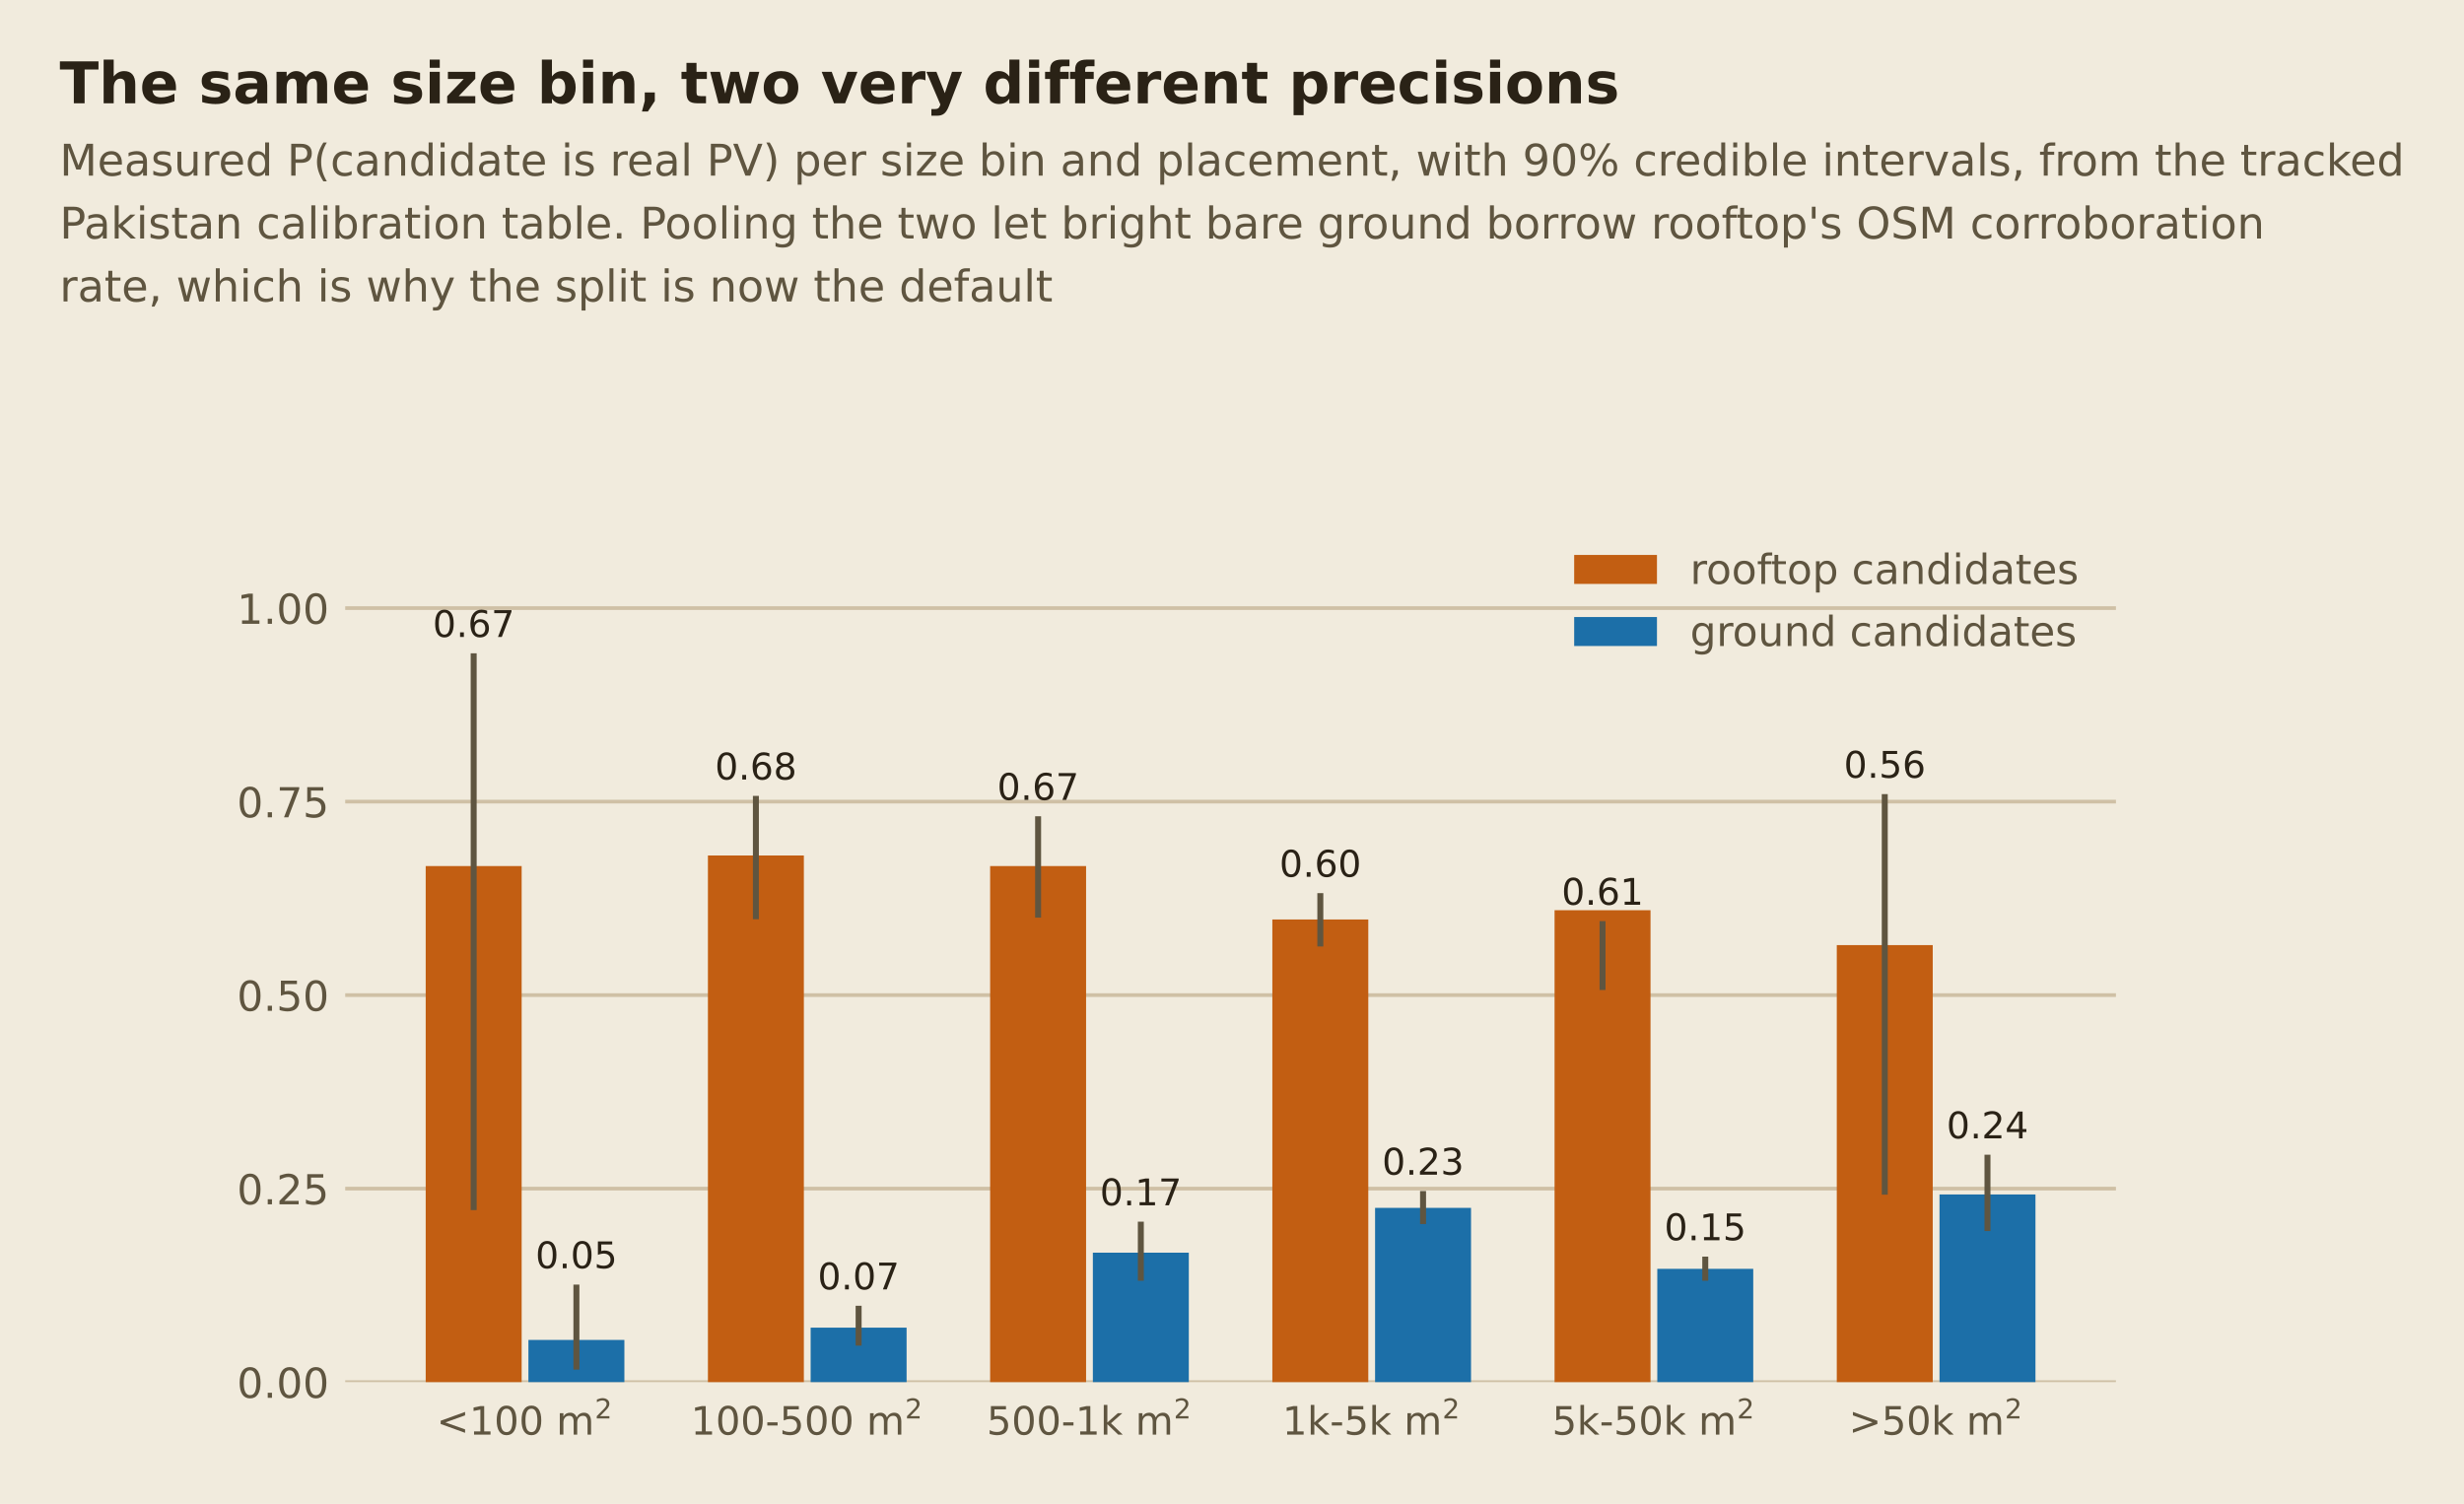
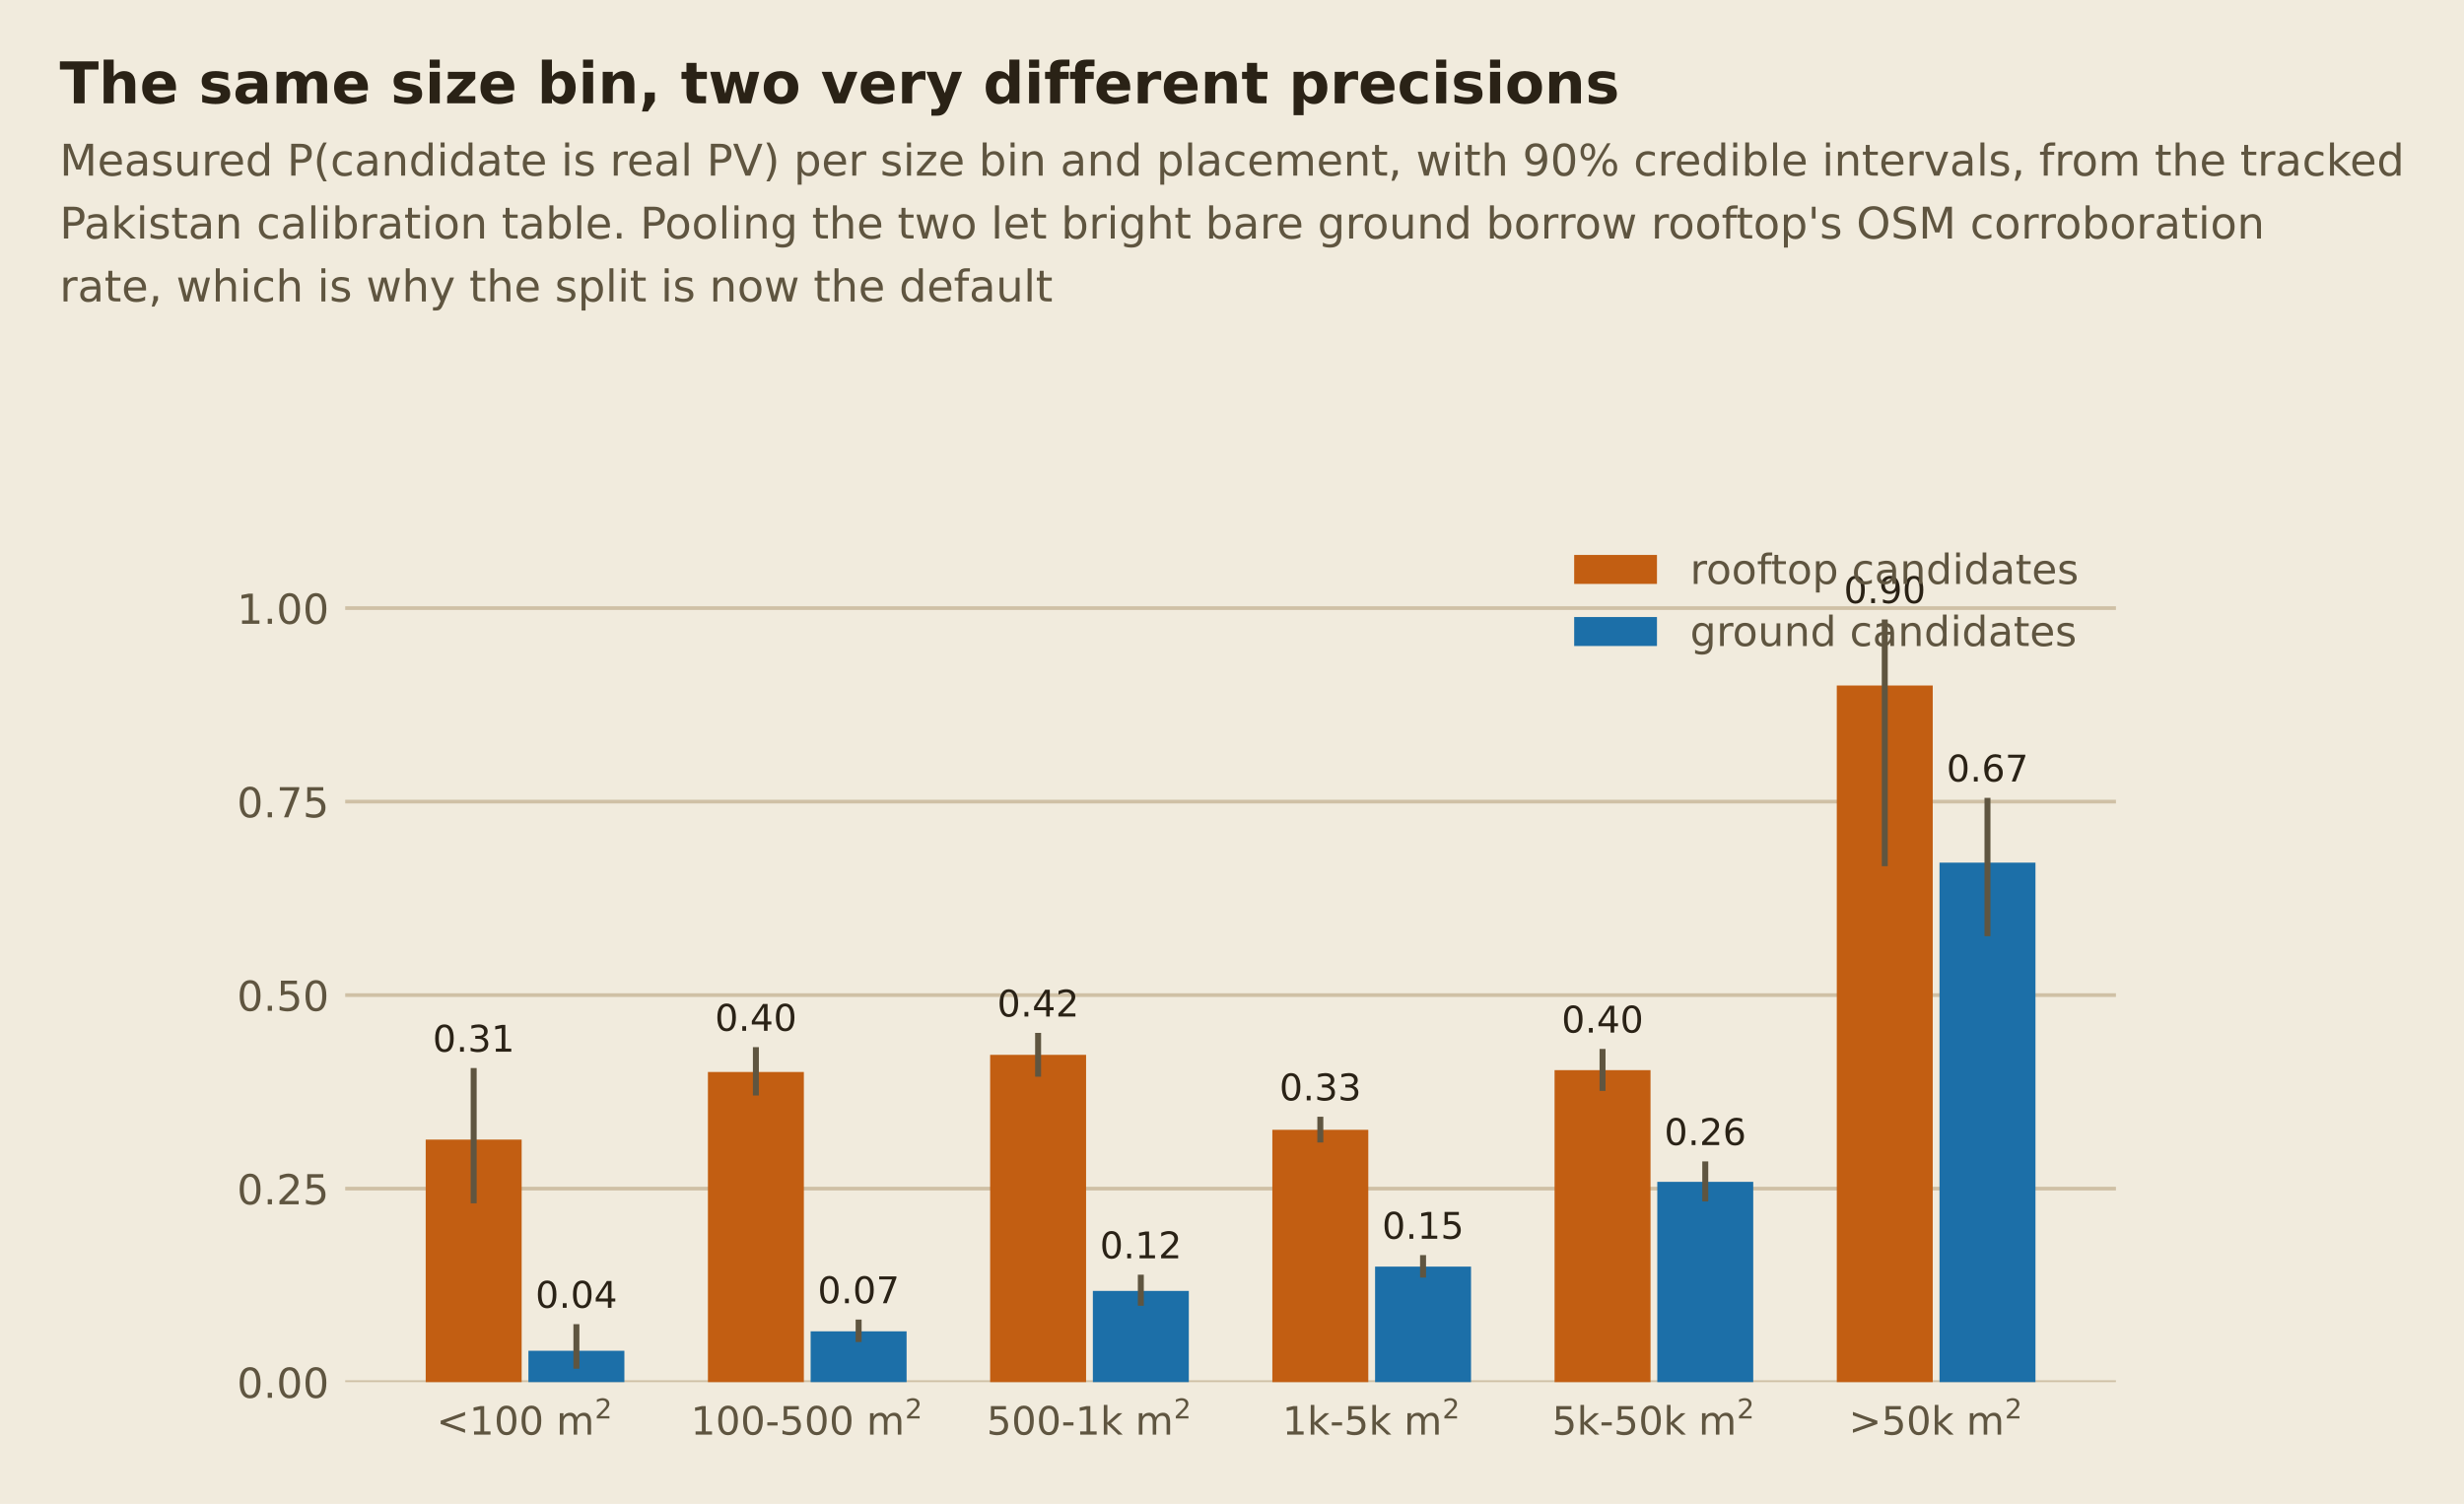
<svg xmlns="http://www.w3.org/2000/svg" width="535.758pt" height="327.014pt" viewBox="0 0 535.758 327.014" version="1.1">
  <defs>
    <style type="text/css">*{stroke-linejoin: round; stroke-linecap: butt}</style>
  </defs>
  <g id="figure_1">
    <g id="patch_1">
      <path d="M 0 327.014  L 535.758 327.014  L 535.758 0  L 0 0  z " style="fill: #f1ebdd" />
    </g>
    <g id="axes_1">
      <g id="patch_2">
        <path d="M 75.06 300.522  L 460.08 300.522  L 460.08 112.026  L 75.06 112.026  z " style="fill: #f1ebdd" />
      </g>
      <g id="matplotlib.axis_1">
        <g id="xtick_1">
          <g id="line2d_1" />
          <g id="text_1">
            <g style="fill: #5f5540" transform="translate(94.90841 312.012)">
              <text>
                <tspan x="0" y="-0.071" style="font-size: 8.5px; font-family: 'DejaVu Sans'; fill: #5f5540">&lt;</tspan>
                <tspan x="7.122" y="-0.071" style="font-size: 8.5px; font-family: 'DejaVu Sans'; fill: #5f5540">1</tspan>
                <tspan x="12.53" y="-0.071" style="font-size: 8.5px; font-family: 'DejaVu Sans'; fill: #5f5540">0</tspan>
                <tspan x="17.938" y="-0.071" style="font-size: 8.5px; font-family: 'DejaVu Sans'; fill: #5f5540">0</tspan>
                <tspan x="23.346" y="-0.071" style="font-size: 8.5px; font-family: 'DejaVu Sans'; fill: #5f5540"> </tspan>
                <tspan x="26.048" y="-0.071" style="font-size: 8.5px; font-family: 'DejaVu Sans'; fill: #5f5540">m</tspan>
                <tspan x="34.409" y="-3.581" style="font-size: 5.95px; font-family: 'DejaVu Sans'; fill: #5f5540">2</tspan>
              </text>
            </g>
          </g>
        </g>
        <g id="xtick_2">
          <g id="line2d_2" />
          <g id="text_2">
            <g style="fill: #5f5540" transform="translate(150.1945 312.012)">
              <text>
                <tspan x="0" y="-0.071" style="font-size: 8.5px; font-family: 'DejaVu Sans'; fill: #5f5540">1</tspan>
                <tspan x="5.408" y="-0.071" style="font-size: 8.5px; font-family: 'DejaVu Sans'; fill: #5f5540">0</tspan>
                <tspan x="10.816" y="-0.071" style="font-size: 8.5px; font-family: 'DejaVu Sans'; fill: #5f5540">0</tspan>
                <tspan x="16.224" y="-0.071" style="font-size: 8.5px; font-family: 'DejaVu Sans'; fill: #5f5540">-</tspan>
                <tspan x="19.291" y="-0.071" style="font-size: 8.5px; font-family: 'DejaVu Sans'; fill: #5f5540">5</tspan>
                <tspan x="24.699" y="-0.071" style="font-size: 8.5px; font-family: 'DejaVu Sans'; fill: #5f5540">0</tspan>
                <tspan x="30.107" y="-0.071" style="font-size: 8.5px; font-family: 'DejaVu Sans'; fill: #5f5540">0</tspan>
                <tspan x="35.515" y="-0.071" style="font-size: 8.5px; font-family: 'DejaVu Sans'; fill: #5f5540"> </tspan>
                <tspan x="38.217" y="-0.071" style="font-size: 8.5px; font-family: 'DejaVu Sans'; fill: #5f5540">m</tspan>
                <tspan x="46.578" y="-3.581" style="font-size: 5.95px; font-family: 'DejaVu Sans'; fill: #5f5540">2</tspan>
              </text>
            </g>
          </g>
        </g>
        <g id="xtick_3">
          <g id="line2d_3" />
          <g id="text_3">
            <g style="fill: #5f5540" transform="translate(214.5332 312.012)">
              <text>
                <tspan x="0" y="-0.071" style="font-size: 8.5px; font-family: 'DejaVu Sans'; fill: #5f5540">5</tspan>
                <tspan x="5.408" y="-0.071" style="font-size: 8.5px; font-family: 'DejaVu Sans'; fill: #5f5540">0</tspan>
                <tspan x="10.816" y="-0.071" style="font-size: 8.5px; font-family: 'DejaVu Sans'; fill: #5f5540">0</tspan>
                <tspan x="16.224" y="-0.071" style="font-size: 8.5px; font-family: 'DejaVu Sans'; fill: #5f5540">-</tspan>
                <tspan x="19.291" y="-0.071" style="font-size: 8.5px; font-family: 'DejaVu Sans'; fill: #5f5540">1</tspan>
                <tspan x="24.699" y="-0.071" style="font-size: 8.5px; font-family: 'DejaVu Sans'; fill: #5f5540">k</tspan>
                <tspan x="29.621" y="-0.071" style="font-size: 8.5px; font-family: 'DejaVu Sans'; fill: #5f5540"> </tspan>
                <tspan x="32.323" y="-0.071" style="font-size: 8.5px; font-family: 'DejaVu Sans'; fill: #5f5540">m</tspan>
                <tspan x="40.685" y="-3.581" style="font-size: 5.95px; font-family: 'DejaVu Sans'; fill: #5f5540">2</tspan>
              </text>
            </g>
          </g>
        </g>
        <g id="xtick_4">
          <g id="line2d_4" />
          <g id="text_4">
            <g style="fill: #5f5540" transform="translate(278.8293 312.012)">
              <text>
                <tspan x="0" y="-0.071" style="font-size: 8.5px; font-family: 'DejaVu Sans'; fill: #5f5540">1</tspan>
                <tspan x="5.408" y="-0.071" style="font-size: 8.5px; font-family: 'DejaVu Sans'; fill: #5f5540">k</tspan>
                <tspan x="10.33" y="-0.071" style="font-size: 8.5px; font-family: 'DejaVu Sans'; fill: #5f5540">-</tspan>
                <tspan x="13.397" y="-0.071" style="font-size: 8.5px; font-family: 'DejaVu Sans'; fill: #5f5540">5</tspan>
                <tspan x="18.805" y="-0.071" style="font-size: 8.5px; font-family: 'DejaVu Sans'; fill: #5f5540">k</tspan>
                <tspan x="23.728" y="-0.071" style="font-size: 8.5px; font-family: 'DejaVu Sans'; fill: #5f5540"> </tspan>
                <tspan x="26.43" y="-0.071" style="font-size: 8.5px; font-family: 'DejaVu Sans'; fill: #5f5540">m</tspan>
                <tspan x="34.791" y="-3.581" style="font-size: 5.95px; font-family: 'DejaVu Sans'; fill: #5f5540">2</tspan>
              </text>
            </g>
          </g>
        </g>
        <g id="xtick_5">
          <g id="line2d_5" />
          <g id="text_5">
            <g style="fill: #5f5540" transform="translate(337.473 312.012)">
              <text>
                <tspan x="0" y="-0.071" style="font-size: 8.5px; font-family: 'DejaVu Sans'; fill: #5f5540">5</tspan>
                <tspan x="5.408" y="-0.071" style="font-size: 8.5px; font-family: 'DejaVu Sans'; fill: #5f5540">k</tspan>
                <tspan x="10.33" y="-0.071" style="font-size: 8.5px; font-family: 'DejaVu Sans'; fill: #5f5540">-</tspan>
                <tspan x="13.397" y="-0.071" style="font-size: 8.5px; font-family: 'DejaVu Sans'; fill: #5f5540">5</tspan>
                <tspan x="18.805" y="-0.071" style="font-size: 8.5px; font-family: 'DejaVu Sans'; fill: #5f5540">0</tspan>
                <tspan x="24.213" y="-0.071" style="font-size: 8.5px; font-family: 'DejaVu Sans'; fill: #5f5540">k</tspan>
                <tspan x="29.136" y="-0.071" style="font-size: 8.5px; font-family: 'DejaVu Sans'; fill: #5f5540"> </tspan>
                <tspan x="31.838" y="-0.071" style="font-size: 8.5px; font-family: 'DejaVu Sans'; fill: #5f5540">m</tspan>
                <tspan x="40.199" y="-3.581" style="font-size: 5.95px; font-family: 'DejaVu Sans'; fill: #5f5540">2</tspan>
              </text>
            </g>
          </g>
        </g>
        <g id="xtick_6">
          <g id="line2d_6" />
          <g id="text_6">
            <g style="fill: #5f5540" transform="translate(401.9816 312.012)">
              <text>
                <tspan x="0" y="-0.071" style="font-size: 8.5px; font-family: 'DejaVu Sans'; fill: #5f5540">&gt;</tspan>
                <tspan x="7.122" y="-0.071" style="font-size: 8.5px; font-family: 'DejaVu Sans'; fill: #5f5540">5</tspan>
                <tspan x="12.53" y="-0.071" style="font-size: 8.5px; font-family: 'DejaVu Sans'; fill: #5f5540">0</tspan>
                <tspan x="17.938" y="-0.071" style="font-size: 8.5px; font-family: 'DejaVu Sans'; fill: #5f5540">k</tspan>
                <tspan x="22.86" y="-0.071" style="font-size: 8.5px; font-family: 'DejaVu Sans'; fill: #5f5540"> </tspan>
                <tspan x="25.562" y="-0.071" style="font-size: 8.5px; font-family: 'DejaVu Sans'; fill: #5f5540">m</tspan>
                <tspan x="33.924" y="-3.581" style="font-size: 5.95px; font-family: 'DejaVu Sans'; fill: #5f5540">2</tspan>
              </text>
            </g>
          </g>
        </g>
      </g>
      <g id="matplotlib.axis_2">
        <g id="ytick_1">
          <g id="line2d_7">
-             <path d="M 75.06 300.522  L 460.08 300.522  " clip-path="url(#p2e5775afe6)" style="fill: none; stroke: #cfc0a5; stroke-width: 0.8; stroke-linecap: square" />
+             <path d="M 75.06 300.522  L 460.08 300.522  " clip-path="url(#p0bbe561564)" style="fill: none; stroke: #cfc0a5; stroke-width: 0.8; stroke-linecap: square" />
          </g>
          <g id="line2d_8" />
          <g id="text_7">
            <text style="font-size: 9px; font-family: 'DejaVu Sans'; text-anchor: end; fill: #5f5540" x="71.56" y="303.941" transform="rotate(-0 71.56 303.941)">0.00</text>
          </g>
        </g>
        <g id="ytick_2">
          <g id="line2d_9">
-             <path d="M 75.06 258.447  L 460.08 258.447  " clip-path="url(#p2e5775afe6)" style="fill: none; stroke: #cfc0a5; stroke-width: 0.8; stroke-linecap: square" />
+             <path d="M 75.06 258.447  L 460.08 258.447  " clip-path="url(#p0bbe561564)" style="fill: none; stroke: #cfc0a5; stroke-width: 0.8; stroke-linecap: square" />
          </g>
          <g id="line2d_10" />
          <g id="text_8">
            <text style="font-size: 9px; font-family: 'DejaVu Sans'; text-anchor: end; fill: #5f5540" x="71.56" y="261.866" transform="rotate(-0 71.56 261.866)">0.25</text>
          </g>
        </g>
        <g id="ytick_3">
          <g id="line2d_11">
-             <path d="M 75.06 216.372  L 460.08 216.372  " clip-path="url(#p2e5775afe6)" style="fill: none; stroke: #cfc0a5; stroke-width: 0.8; stroke-linecap: square" />
+             <path d="M 75.06 216.372  L 460.08 216.372  " clip-path="url(#p0bbe561564)" style="fill: none; stroke: #cfc0a5; stroke-width: 0.8; stroke-linecap: square" />
          </g>
          <g id="line2d_12" />
          <g id="text_9">
            <text style="font-size: 9px; font-family: 'DejaVu Sans'; text-anchor: end; fill: #5f5540" x="71.56" y="219.791" transform="rotate(-0 71.56 219.791)">0.50</text>
          </g>
        </g>
        <g id="ytick_4">
          <g id="line2d_13">
-             <path d="M 75.06 174.297  L 460.08 174.297  " clip-path="url(#p2e5775afe6)" style="fill: none; stroke: #cfc0a5; stroke-width: 0.8; stroke-linecap: square" />
+             <path d="M 75.06 174.297  L 460.08 174.297  " clip-path="url(#p0bbe561564)" style="fill: none; stroke: #cfc0a5; stroke-width: 0.8; stroke-linecap: square" />
          </g>
          <g id="line2d_14" />
          <g id="text_10">
            <text style="font-size: 9px; font-family: 'DejaVu Sans'; text-anchor: end; fill: #5f5540" x="71.56" y="177.716" transform="rotate(-0 71.56 177.716)">0.75</text>
          </g>
        </g>
        <g id="ytick_5">
          <g id="line2d_15">
-             <path d="M 75.06 132.222  L 460.08 132.222  " clip-path="url(#p2e5775afe6)" style="fill: none; stroke: #cfc0a5; stroke-width: 0.8; stroke-linecap: square" />
+             <path d="M 75.06 132.222  L 460.08 132.222  " clip-path="url(#p0bbe561564)" style="fill: none; stroke: #cfc0a5; stroke-width: 0.8; stroke-linecap: square" />
          </g>
          <g id="line2d_16" />
          <g id="text_11">
            <text style="font-size: 9px; font-family: 'DejaVu Sans'; text-anchor: end; fill: #5f5540" x="71.56" y="135.641" transform="rotate(-0 71.56 135.641)">1.00</text>
          </g>
        </g>
      </g>
      <g id="patch_3">
-         <path d="M 92.561 300.522  L 113.425 300.522  L 113.425 188.316  L 92.561 188.316  z " clip-path="url(#p2e5775afe6)" style="fill: #c25e12" />
+         <path d="M 92.561 300.522  L 113.425 300.522  L 113.425 247.794  L 92.561 247.794  z " clip-path="url(#p0bbe561564)" style="fill: #c25e12" />
      </g>
      <g id="patch_4">
-         <path d="M 153.925 300.522  L 174.788 300.522  L 174.788 186.011  L 153.925 186.011  z " clip-path="url(#p2e5775afe6)" style="fill: #c25e12" />
+         <path d="M 153.925 300.522  L 174.788 300.522  L 174.788 233.084  L 153.925 233.084  z " clip-path="url(#p0bbe561564)" style="fill: #c25e12" />
      </g>
      <g id="patch_5">
-         <path d="M 215.288 300.522  L 236.152 300.522  L 236.152 188.316  L 215.288 188.316  z " clip-path="url(#p2e5775afe6)" style="fill: #c25e12" />
+         <path d="M 215.288 300.522  L 236.152 300.522  L 236.152 229.365  L 215.288 229.365  z " clip-path="url(#p0bbe561564)" style="fill: #c25e12" />
      </g>
      <g id="patch_6">
-         <path d="M 276.652 300.522  L 297.515 300.522  L 297.515 199.929  L 276.652 199.929  z " clip-path="url(#p2e5775afe6)" style="fill: #c25e12" />
+         <path d="M 276.652 300.522  L 297.515 300.522  L 297.515 245.656  L 276.652 245.656  z " clip-path="url(#p0bbe561564)" style="fill: #c25e12" />
      </g>
      <g id="patch_7">
-         <path d="M 338.015 300.522  L 358.879 300.522  L 358.879 197.91  L 338.015 197.91  z " clip-path="url(#p2e5775afe6)" style="fill: #c25e12" />
+         <path d="M 338.015 300.522  L 358.879 300.522  L 358.879 232.697  L 338.015 232.697  z " clip-path="url(#p0bbe561564)" style="fill: #c25e12" />
      </g>
      <g id="patch_8">
-         <path d="M 399.379 300.522  L 420.243 300.522  L 420.243 205.5  L 399.379 205.5  z " clip-path="url(#p2e5775afe6)" style="fill: #c25e12" />
+         <path d="M 399.379 300.522  L 420.243 300.522  L 420.243 149.052  L 399.379 149.052  z " clip-path="url(#p0bbe561564)" style="fill: #c25e12" />
      </g>
      <g id="text_12">
-         <text style="font-size: 8px; font-family: 'DejaVu Sans'; text-anchor: middle; fill: #2a2216" x="102.993" y="138.5" transform="rotate(-0 102.9927 138.4996)">0.67</text>
+         <text style="font-size: 8px; font-family: 'DejaVu Sans'; text-anchor: middle; fill: #2a2216" x="102.993" y="228.675" transform="rotate(-0 102.9927 228.6748)">0.31</text>
      </g>
      <g id="text_13">
-         <text style="font-size: 8px; font-family: 'DejaVu Sans'; text-anchor: middle; fill: #2a2216" x="164.356" y="169.5" transform="rotate(-0 164.3564 169.5005)">0.68</text>
+         <text style="font-size: 8px; font-family: 'DejaVu Sans'; text-anchor: middle; fill: #2a2216" x="164.356" y="224.131" transform="rotate(-0 164.3564 224.1307)">0.40</text>
      </g>
      <g id="text_14">
-         <text style="font-size: 8px; font-family: 'DejaVu Sans'; text-anchor: middle; fill: #2a2216" x="225.72" y="173.927" transform="rotate(-0 225.72 173.9268)">0.67</text>
+         <text style="font-size: 8px; font-family: 'DejaVu Sans'; text-anchor: middle; fill: #2a2216" x="225.72" y="221.034" transform="rotate(-0 225.72 221.034)">0.42</text>
      </g>
      <g id="text_15">
-         <text style="font-size: 8px; font-family: 'DejaVu Sans'; text-anchor: middle; fill: #2a2216" x="287.084" y="190.639" transform="rotate(-0 287.0836 190.639)">0.60</text>
+         <text style="font-size: 8px; font-family: 'DejaVu Sans'; text-anchor: middle; fill: #2a2216" x="287.084" y="239.261" transform="rotate(-0 287.0836 239.2608)">0.33</text>
      </g>
      <g id="text_16">
-         <text style="font-size: 8px; font-family: 'DejaVu Sans'; text-anchor: middle; fill: #2a2216" x="348.447" y="196.731" transform="rotate(-0 348.4473 196.7314)">0.61</text>
+         <text style="font-size: 8px; font-family: 'DejaVu Sans'; text-anchor: middle; fill: #2a2216" x="348.447" y="224.518" transform="rotate(-0 348.4473 224.5178)">0.40</text>
      </g>
      <g id="text_17">
-         <text style="font-size: 8px; font-family: 'DejaVu Sans'; text-anchor: middle; fill: #2a2216" x="409.811" y="169.113" transform="rotate(-0 409.8109 169.1134)">0.56</text>
+         <text style="font-size: 8px; font-family: 'DejaVu Sans'; text-anchor: middle; fill: #2a2216" x="409.811" y="131.145" transform="rotate(-0 409.8109 131.1449)">0.90</text>
      </g>
      <g id="patch_9">
-         <path d="M 114.897 300.522  L 135.761 300.522  L 135.761 291.35  L 114.897 291.35  z " clip-path="url(#p2e5775afe6)" style="fill: #1c6fa8" />
+         <path d="M 114.897 300.522  L 135.761 300.522  L 135.761 293.706  L 114.897 293.706  z " clip-path="url(#p0bbe561564)" style="fill: #1c6fa8" />
      </g>
      <g id="patch_10">
-         <path d="M 176.261 300.522  L 197.125 300.522  L 197.125 288.674  L 176.261 288.674  z " clip-path="url(#p2e5775afe6)" style="fill: #1c6fa8" />
+         <path d="M 176.261 300.522  L 197.125 300.522  L 197.125 289.482  L 176.261 289.482  z " clip-path="url(#p0bbe561564)" style="fill: #1c6fa8" />
      </g>
      <g id="patch_11">
-         <path d="M 237.625 300.522  L 258.488 300.522  L 258.488 272.382  L 237.625 272.382  z " clip-path="url(#p2e5775afe6)" style="fill: #1c6fa8" />
+         <path d="M 237.625 300.522  L 258.488 300.522  L 258.488 280.696  L 237.625 280.696  z " clip-path="url(#p0bbe561564)" style="fill: #1c6fa8" />
      </g>
      <g id="patch_12">
-         <path d="M 298.988 300.522  L 319.852 300.522  L 319.852 262.638  L 298.988 262.638  z " clip-path="url(#p2e5775afe6)" style="fill: #1c6fa8" />
+         <path d="M 298.988 300.522  L 319.852 300.522  L 319.852 275.412  L 298.988 275.412  z " clip-path="url(#p0bbe561564)" style="fill: #1c6fa8" />
      </g>
      <g id="patch_13">
-         <path d="M 360.352 300.522  L 381.215 300.522  L 381.215 275.9  L 360.352 275.9  z " clip-path="url(#p2e5775afe6)" style="fill: #1c6fa8" />
+         <path d="M 360.352 300.522  L 381.215 300.522  L 381.215 256.983  L 360.352 256.983  z " clip-path="url(#p0bbe561564)" style="fill: #1c6fa8" />
      </g>
      <g id="patch_14">
-         <path d="M 421.715 300.522  L 442.579 300.522  L 442.579 259.726  L 421.715 259.726  z " clip-path="url(#p2e5775afe6)" style="fill: #1c6fa8" />
+         <path d="M 421.715 300.522  L 442.579 300.522  L 442.579 187.576  L 421.715 187.576  z " clip-path="url(#p0bbe561564)" style="fill: #1c6fa8" />
      </g>
      <g id="text_18">
-         <text style="font-size: 8px; font-family: 'DejaVu Sans'; text-anchor: middle; fill: #2a2216" x="125.329" y="275.765" transform="rotate(-0 125.3291 275.7651)">0.05</text>
+         <text style="font-size: 8px; font-family: 'DejaVu Sans'; text-anchor: middle; fill: #2a2216" x="125.329" y="284.365" transform="rotate(-0 125.3291 284.3652)">0.04</text>
      </g>
      <g id="text_19">
-         <text style="font-size: 8px; font-family: 'DejaVu Sans'; text-anchor: middle; fill: #2a2216" x="186.693" y="280.36" transform="rotate(-0 186.6927 280.3597)">0.07</text>
+         <text style="font-size: 8px; font-family: 'DejaVu Sans'; text-anchor: middle; fill: #2a2216" x="186.693" y="283.372" transform="rotate(-0 186.6927 283.3723)">0.07</text>
      </g>
      <g id="text_20">
-         <text style="font-size: 8px; font-family: 'DejaVu Sans'; text-anchor: middle; fill: #2a2216" x="248.056" y="262.082" transform="rotate(-0 248.0564 262.0823)">0.17</text>
+         <text style="font-size: 8px; font-family: 'DejaVu Sans'; text-anchor: middle; fill: #2a2216" x="248.056" y="273.611" transform="rotate(-0 248.0564 273.6109)">0.12</text>
      </g>
      <g id="text_21">
-         <text style="font-size: 8px; font-family: 'DejaVu Sans'; text-anchor: middle; fill: #2a2216" x="309.42" y="255.418" transform="rotate(-0 309.42 255.4176)">0.23</text>
+         <text style="font-size: 8px; font-family: 'DejaVu Sans'; text-anchor: middle; fill: #2a2216" x="309.42" y="269.353" transform="rotate(-0 309.42 269.3529)">0.15</text>
      </g>
      <g id="text_22">
-         <text style="font-size: 8px; font-family: 'DejaVu Sans'; text-anchor: middle; fill: #2a2216" x="370.784" y="269.673" transform="rotate(-0 370.7836 269.6727)">0.15</text>
+         <text style="font-size: 8px; font-family: 'DejaVu Sans'; text-anchor: middle; fill: #2a2216" x="370.784" y="248.972" transform="rotate(-0 370.7836 248.9718)">0.26</text>
      </g>
      <g id="text_23">
-         <text style="font-size: 8px; font-family: 'DejaVu Sans'; text-anchor: middle; fill: #2a2216" x="432.147" y="247.524" transform="rotate(-0 432.1473 247.5244)">0.24</text>
+         <text style="font-size: 8px; font-family: 'DejaVu Sans'; text-anchor: middle; fill: #2a2216" x="432.147" y="169.921" transform="rotate(-0 432.1473 169.9212)">0.67</text>
      </g>
      <g id="line2d_17">
-         <path d="M 102.993 262.469  L 102.993 142.707  " clip-path="url(#p2e5775afe6)" style="fill: none; stroke: #5f5540; stroke-width: 1.3; stroke-linecap: square" />
+         <path d="M 102.993 261.005  L 102.993 232.882  " clip-path="url(#p0bbe561564)" style="fill: none; stroke: #5f5540; stroke-width: 1.3; stroke-linecap: square" />
      </g>
      <g id="line2d_18">
-         <path d="M 164.356 199.222  L 164.356 173.708  " clip-path="url(#p2e5775afe6)" style="fill: none; stroke: #5f5540; stroke-width: 1.3; stroke-linecap: square" />
+         <path d="M 164.356 237.561  L 164.356 228.338  " clip-path="url(#p0bbe561564)" style="fill: none; stroke: #5f5540; stroke-width: 1.3; stroke-linecap: square" />
      </g>
      <g id="line2d_19">
-         <path d="M 225.72 198.886  L 225.72 178.134  " clip-path="url(#p2e5775afe6)" style="fill: none; stroke: #5f5540; stroke-width: 1.3; stroke-linecap: square" />
+         <path d="M 225.72 233.471  L 225.72 225.241  " clip-path="url(#p0bbe561564)" style="fill: none; stroke: #5f5540; stroke-width: 1.3; stroke-linecap: square" />
      </g>
      <g id="line2d_20">
-         <path d="M 287.084 205.146  L 287.084 194.846  " clip-path="url(#p2e5775afe6)" style="fill: none; stroke: #5f5540; stroke-width: 1.3; stroke-linecap: square" />
+         <path d="M 287.084 247.777  L 287.084 243.468  " clip-path="url(#p0bbe561564)" style="fill: none; stroke: #5f5540; stroke-width: 1.3; stroke-linecap: square" />
      </g>
      <g id="line2d_21">
-         <path d="M 348.447 214.605  L 348.447 200.939  " clip-path="url(#p2e5775afe6)" style="fill: none; stroke: #5f5540; stroke-width: 1.3; stroke-linecap: square" />
+         <path d="M 348.447 236.551  L 348.447 228.725  " clip-path="url(#p0bbe561564)" style="fill: none; stroke: #5f5540; stroke-width: 1.3; stroke-linecap: square" />
      </g>
      <g id="line2d_22">
-         <path d="M 409.811 259.12  L 409.811 173.321  " clip-path="url(#p2e5775afe6)" style="fill: none; stroke: #5f5540; stroke-width: 1.3; stroke-linecap: square" />
+         <path d="M 409.811 187.694  L 409.811 135.352  " clip-path="url(#p0bbe561564)" style="fill: none; stroke: #5f5540; stroke-width: 1.3; stroke-linecap: square" />
      </g>
      <g id="line2d_23">
-         <path d="M 125.329 297.156  L 125.329 279.973  " clip-path="url(#p2e5775afe6)" style="fill: none; stroke: #5f5540; stroke-width: 1.3; stroke-linecap: square" />
+         <path d="M 125.329 296.954  L 125.329 288.573  " clip-path="url(#p0bbe561564)" style="fill: none; stroke: #5f5540; stroke-width: 1.3; stroke-linecap: square" />
      </g>
      <g id="line2d_24">
-         <path d="M 186.693 291.939  L 186.693 284.567  " clip-path="url(#p2e5775afe6)" style="fill: none; stroke: #5f5540; stroke-width: 1.3; stroke-linecap: square" />
+         <path d="M 186.693 291.165  L 186.693 287.58  " clip-path="url(#p0bbe561564)" style="fill: none; stroke: #5f5540; stroke-width: 1.3; stroke-linecap: square" />
      </g>
      <g id="line2d_25">
-         <path d="M 248.056 277.835  L 248.056 266.29  " clip-path="url(#p2e5775afe6)" style="fill: none; stroke: #5f5540; stroke-width: 1.3; stroke-linecap: square" />
+         <path d="M 248.056 283.271  L 248.056 277.818  " clip-path="url(#p0bbe561564)" style="fill: none; stroke: #5f5540; stroke-width: 1.3; stroke-linecap: square" />
      </g>
      <g id="line2d_26">
-         <path d="M 309.42 265.499  L 309.42 259.625  " clip-path="url(#p2e5775afe6)" style="fill: none; stroke: #5f5540; stroke-width: 1.3; stroke-linecap: square" />
+         <path d="M 309.42 277.145  L 309.42 273.56  " clip-path="url(#p0bbe561564)" style="fill: none; stroke: #5f5540; stroke-width: 1.3; stroke-linecap: square" />
      </g>
      <g id="line2d_27">
-         <path d="M 370.784 277.835  L 370.784 273.88  " clip-path="url(#p2e5775afe6)" style="fill: none; stroke: #5f5540; stroke-width: 1.3; stroke-linecap: square" />
+         <path d="M 370.784 260.584  L 370.784 253.179  " clip-path="url(#p0bbe561564)" style="fill: none; stroke: #5f5540; stroke-width: 1.3; stroke-linecap: square" />
      </g>
      <g id="line2d_28">
-         <path d="M 432.147 267.03  L 432.147 251.732  " clip-path="url(#p2e5775afe6)" style="fill: none; stroke: #5f5540; stroke-width: 1.3; stroke-linecap: square" />
+         <path d="M 432.147 202.908  L 432.147 174.129  " clip-path="url(#p0bbe561564)" style="fill: none; stroke: #5f5540; stroke-width: 1.3; stroke-linecap: square" />
      </g>
      <g id="legend_1">
        <g id="patch_15">
          <path d="M 342.28 126.965  L 360.28 126.965  L 360.28 120.665  L 342.28 120.665  z " style="fill: #c25e12" />
        </g>
        <g id="text_24">
          <text style="font-size: 9px; font-family: 'DejaVu Sans'; text-anchor: start; fill: #5f5540" x="367.48" y="126.965" transform="rotate(-0 367.4798 126.9646)">rooftop candidates</text>
        </g>
        <g id="patch_16">
          <path d="M 342.28 140.465  L 360.28 140.465  L 360.28 134.165  L 342.28 134.165  z " style="fill: #1c6fa8" />
        </g>
        <g id="text_25">
          <text style="font-size: 9px; font-family: 'DejaVu Sans'; text-anchor: start; fill: #5f5540" x="367.48" y="140.465" transform="rotate(-0 367.4798 140.4653)">ground candidates</text>
        </g>
      </g>
    </g>
    <g id="text_26">
      <text style="font-weight: 700; font-size: 12.5px; font-family: 'DejaVu Sans'; text-anchor: start; fill: #2a2216" x="12.96" y="22.458" transform="rotate(-0 12.96 22.45805)">The same size bin, two very different precisions</text>
    </g>
    <g id="text_27">
      <text style="font-size: 9.5px; font-family: 'DejaVu Sans'; text-anchor: start; fill: #5f5540" x="12.96" y="38.19" transform="rotate(-0 12.96 38.19005)">Measured P(candidate is real PV) per size bin and placement, with 90% credible intervals, from the tracked</text>
    </g>
    <g id="text_28">
      <text style="font-size: 9.5px; font-family: 'DejaVu Sans'; text-anchor: start; fill: #5f5540" x="12.96" y="51.87" transform="rotate(-0 12.96 51.87005)">Pakistan calibration table. Pooling the two let bright bare ground borrow rooftop's OSM corroboration</text>
    </g>
    <g id="text_29">
      <text style="font-size: 9.5px; font-family: 'DejaVu Sans'; text-anchor: start; fill: #5f5540" x="12.96" y="65.55" transform="rotate(-0 12.96 65.55005)">rate, which is why the split is now the default</text>
    </g>
  </g>
  <defs>
-     <clipPath id="p2e5775afe6">
+     <clipPath id="p0bbe561564">
      <rect x="75.06" y="112.026" width="385.02" height="188.496" />
    </clipPath>
  </defs>
</svg>
